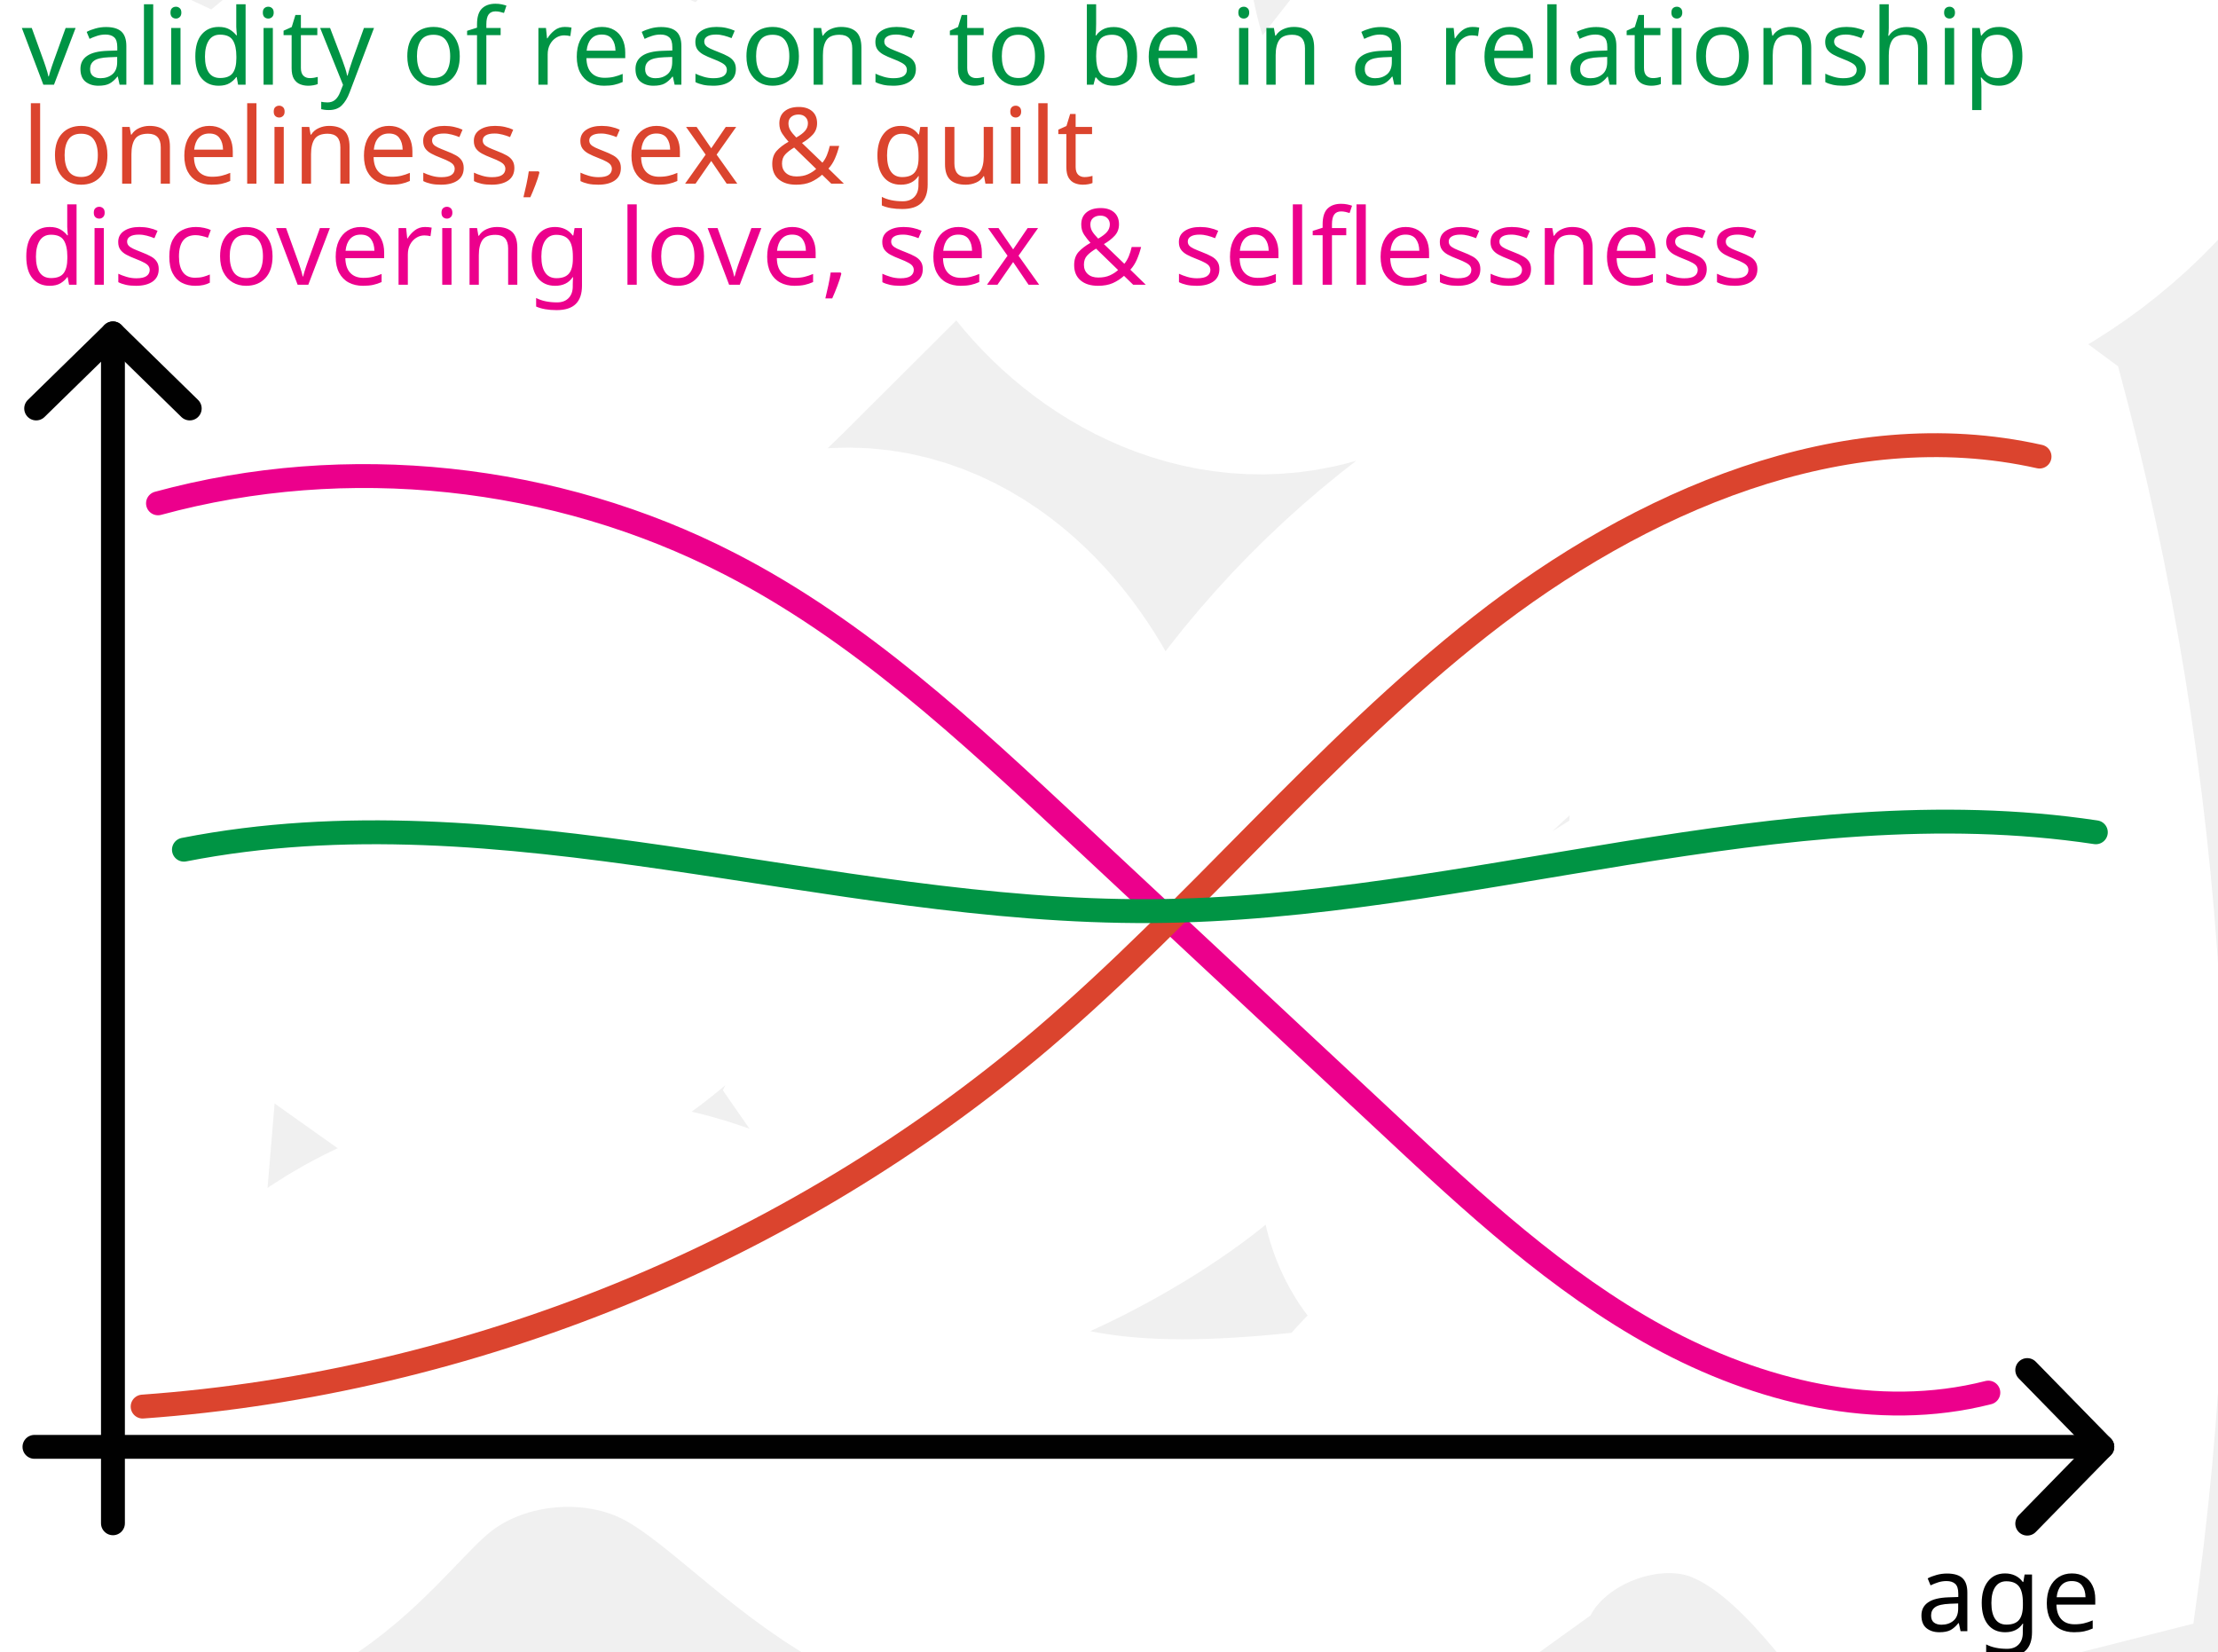
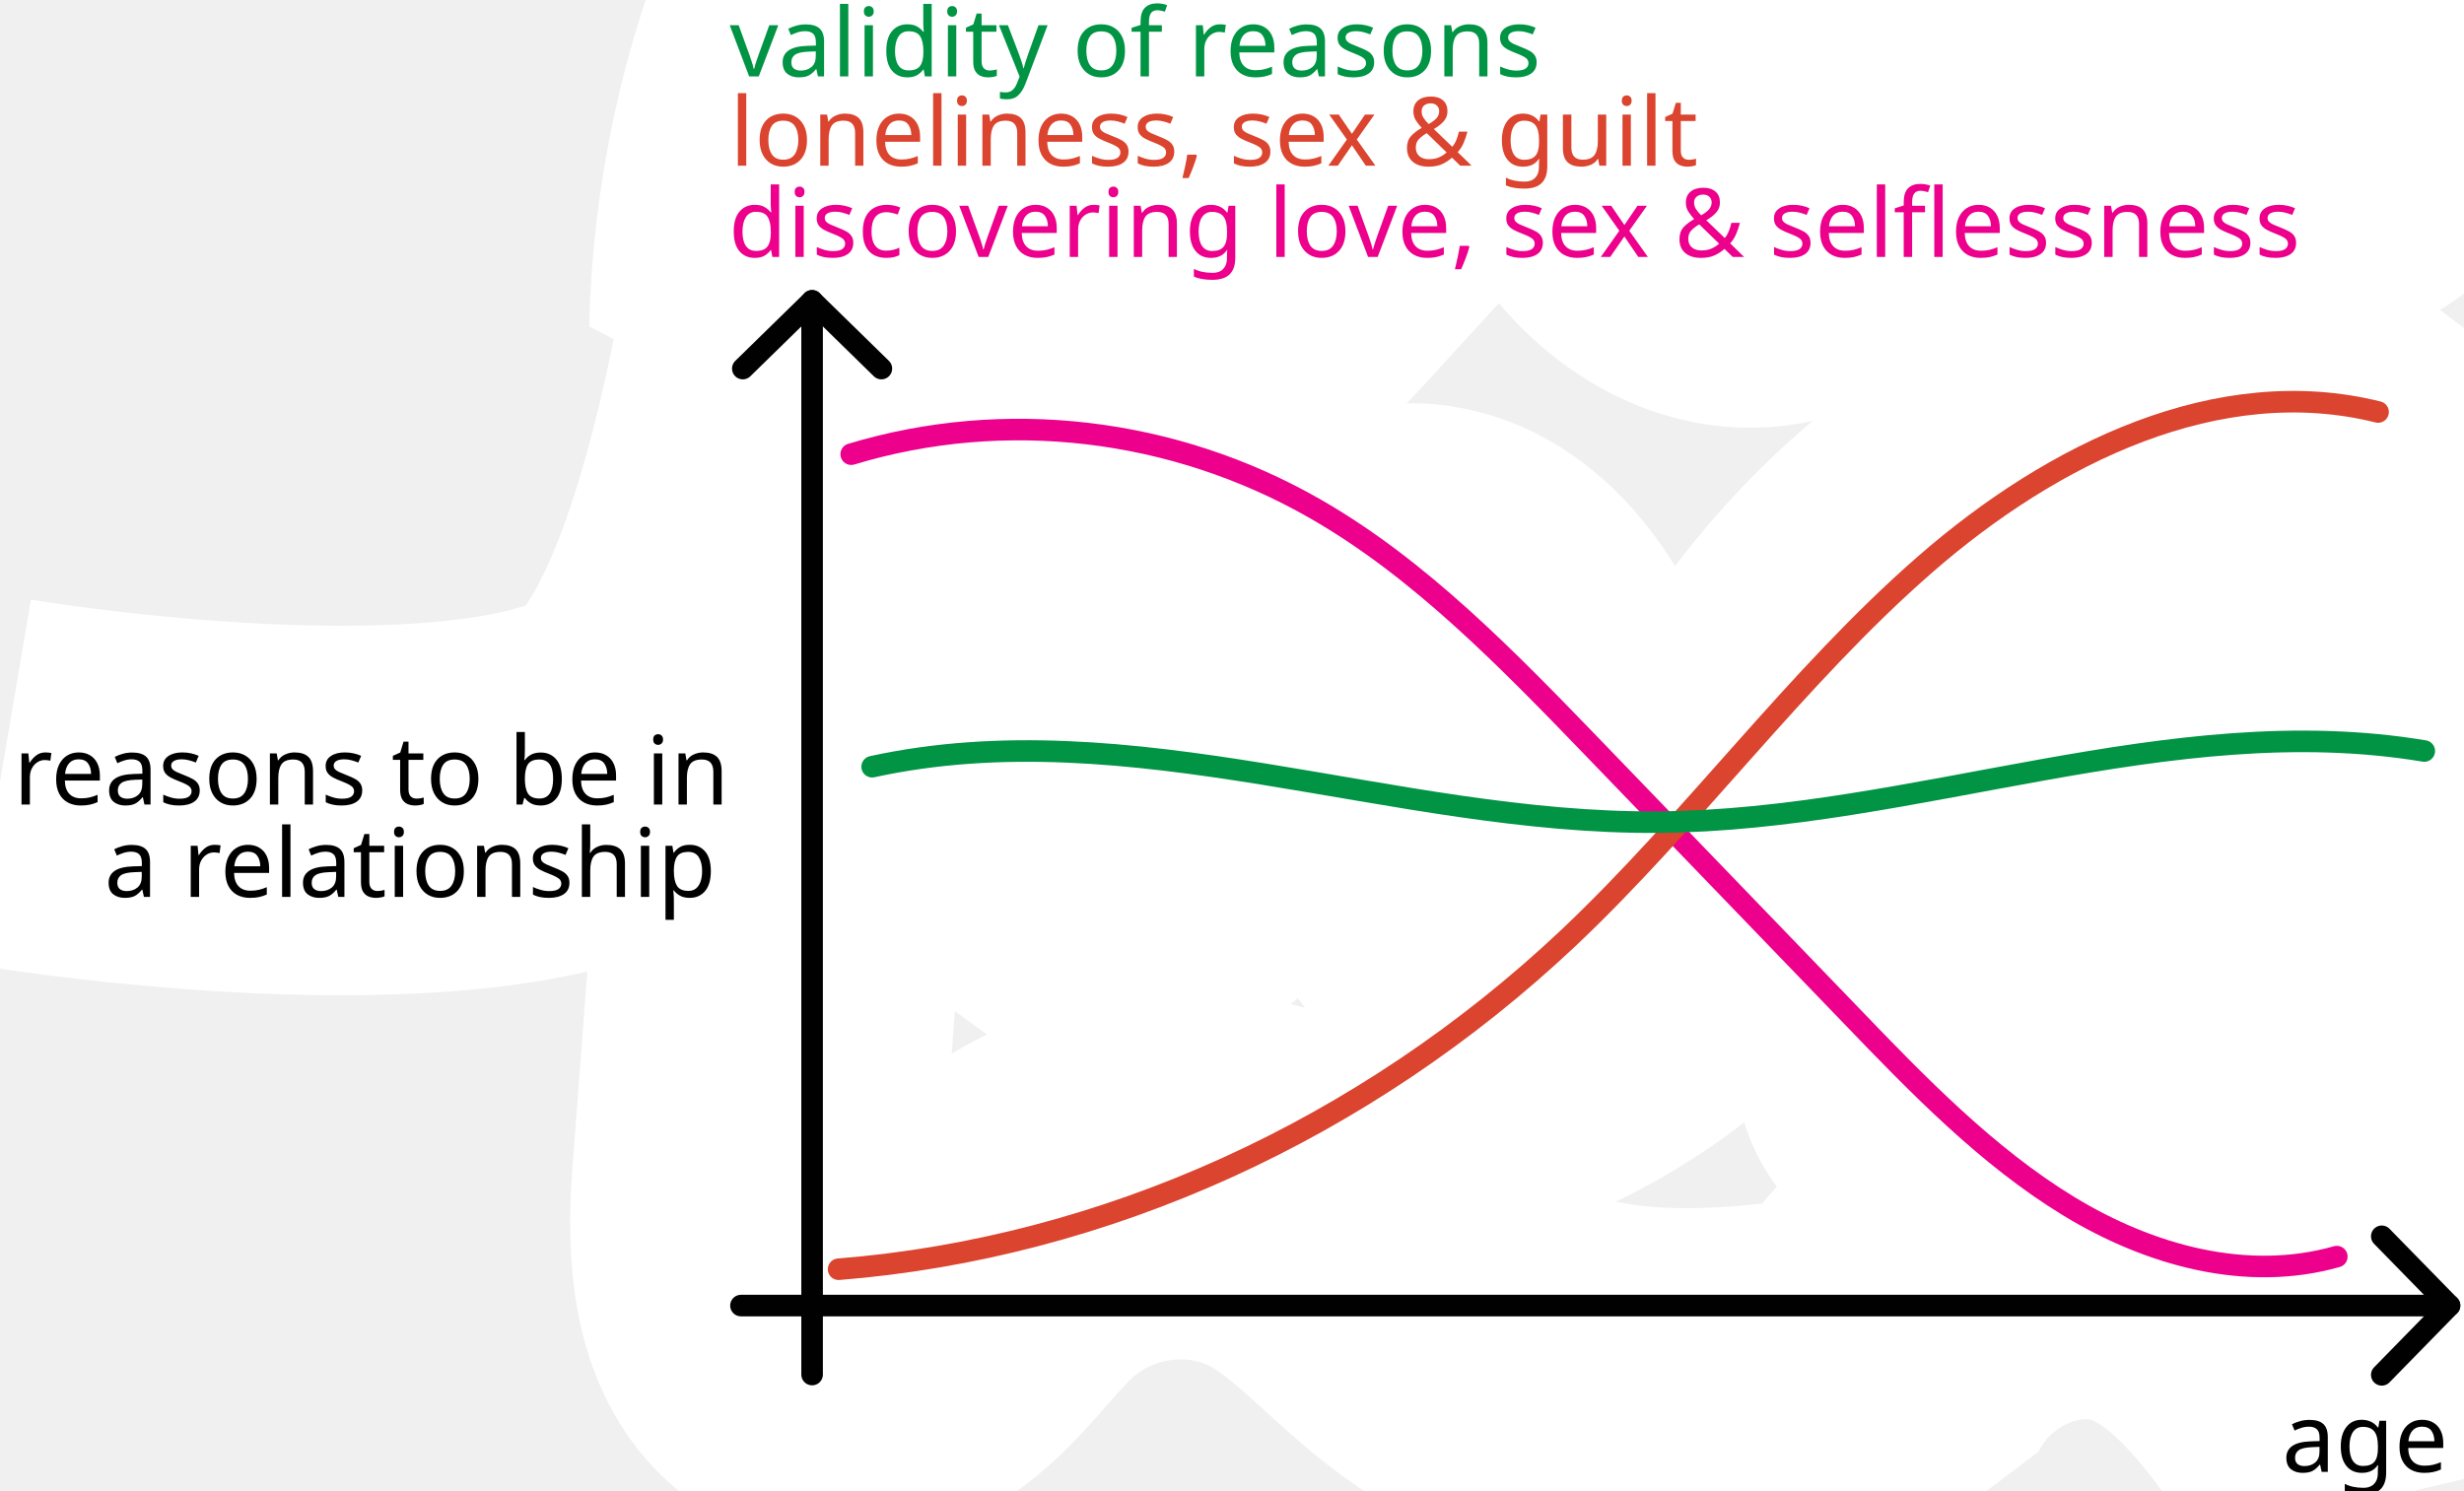
- <svg xmlns="http://www.w3.org/2000/svg" version="1.1" id="Layer_1" x="0px" y="0px" viewBox="0 0 650 484" enable-background="new 0 0 650 484" xml:space="preserve">
-   <path fill="none" stroke="#FFFFFF" stroke-width="120" stroke-linejoin="bevel" stroke-miterlimit="10" d="M47.6-3.9  c-16.2,34.8-25.2,73-26.2,111.4c45.9-30.6,89.1-65.1,129.2-103c0.6,35.4,1.2,70.8,1.9,106.1c20.8,3.1,39-12.9,53.9-27.8  c32.7-32.6,65.3-65.1,98-97.7c2.9,22.2,6.1,45.1,17.7,64.2s34,33.6,55.9,28.8c33.5-7.3,45.2-51.4,75.7-67.2  c14.9-7.7,32.5-7.7,49.3-7.5c40.2,0.5,80.4,1,120.6,1.6c-19,36.2-58.7,60.5-99.5,61.1c-12.3,0.2-25-1.6-36.6,2.5  c-11.6,4-21.6,16.7-17.2,28.2c3.2,8.3,12.2,12.6,20.6,15.5c23,7.9,47.5,11.6,71.9,10.7c30.2,111.7,37.2,229.7,20.6,344.2  c-17.9-24-37.1-49.1-64.8-60.5c-38.6-15.9-87.9,2.8-106.3,40.2c-49.3,6.6-103.1,12.3-145.6-13.6c-19.4-11.9-34.9-29.6-54.9-40.5  C177.9,374.4,133,379,103.9,404c-10.8,9.2-19.4,20.8-30.8,29.2c-11.4,8.5-27,13.4-39.7,7.2C14.5,431.1,13.5,405,15.2,384  c7.2-86,14.4-172.1,21.5-258.1c20-1.7,40.7-0.3,59.1,7.8c18.4,8.1,34.1,23.8,38.8,43.3c9.3,38.8-25.4,78.7-14.2,117  c26.9-1.4,52.7-15.9,68-38c8.4-12.2,13.7-26.4,21.6-38.9c7.9-12.5,19.8-24,34.5-25.7c22.8-2.7,41.6,18.5,50.1,39.8  c13,32.7-13.6,80.8-28,112.9c20.3-1.3,63.8-25.2,76.2-41.3c12.3-16.2,20.5-35.1,30.9-52.6c31.3-52.7,83.6-92.6,142.8-108.7  c6.5,52.6,5.6,106.1-2.8,158.5c-4,24.9-13.2,53.7-37.3,61.3c-15.2,4.8-32.1-1.1-44.5-11.1c-12.4-10,17.1-84,8.6-97.5" />
+ <svg xmlns="http://www.w3.org/2000/svg" version="1.1" id="Layer_1" x="0px" y="0px" viewBox="0 0 800.1 484" enable-background="new 0 0 800.1 484" xml:space="preserve">
+   <path fill="none" stroke="#FFFFFF" stroke-width="120" stroke-linejoin="bevel" stroke-miterlimit="10" d="M633.4,252.5  c7.7,13.5-19.1,87.5-7.8,97.5c11.3,10,26.7,15.9,40.5,11.1c21.9-7.6,30.3-36.3,34-61.3c7.6-52.4,8.5-105.9,2.5-158.5  c-53.9,16.1-101.6,56-130.1,108.7c-9.5,17.5-16.9,36.4-28.2,52.6c-11.2,16.2-50.9,40-69.4,41.3c13.1-32.1,37.4-80.2,25.5-112.9  c-7.8-21.3-24.9-42.5-45.7-39.8c-13.4,1.7-24.2,13.2-31.5,25.7c-7.2,12.5-12,26.7-19.7,38.9c-13.9,22.1-37.5,36.6-61.9,38  c-10.2-38.2,21.5-78.2,12.9-117c-4.3-19.5-18.6-35.2-35.4-43.3c-16.7-8.1-35.6-9.5-53.8-7.8c-6.5,86-13.1,172.1-19.6,258.1  c-1.6,21-0.7,47.2,16.5,56.5c11.6,6.2,25.8,1.3,36.2-7.2c10.4-8.5,18.2-20,28-29.2c26.6-25,67.5-29.6,98.2-11.2  c18.2,10.9,32.3,28.6,50,40.5c38.7,25.9,87.7,20.2,132.7,13.6c16.8-37.4,61.7-56.1,96.9-40.2c25.2,11.4,42.8,36.5,59.1,60.5  c15.1-114.5,8.7-232.5-18.8-344.2c-22.2,0.8-44.5-2.8-65.5-10.7c-7.7-2.9-15.9-7.2-18.8-15.5c-4-11.5,5.1-24.2,15.7-28.2  c10.6-4,22.2-2.3,33.4-2.5c37.2-0.6,73.4-25,90.7-61.1c-36.6-0.5-73.3-1-109.9-1.6c-15.3-0.2-31.3-0.3-44.9,7.5  c-27.8,15.8-38.4,59.9-69,67.2c-19.9,4.8-40.3-9.7-50.9-28.8c-10.6-19.1-13.5-42-16.2-64.2c-29.8,32.6-59.5,65.1-89.3,97.7  c-13.5,14.8-30.2,30.9-49.1,27.8c-0.6-35.4-1.1-70.8-1.7-106.1c-36.5,37.9-75.9,72.4-117.7,103c0.9-38.4,9.1-76.6,23.9-111.4  c0,0-15.3,226.7-76.3,254S0,253.9,0,253.9" />
  <g>
-     <line fill="none" stroke="#010101" stroke-width="7" stroke-linecap="round" stroke-linejoin="round" stroke-miterlimit="10" x1="616.1" y1="424" x2="10.1" y2="424" />
-     <line fill="none" stroke="#010101" stroke-width="7" stroke-linecap="round" stroke-linejoin="round" stroke-miterlimit="10" x1="33.1" y1="97.7" x2="33.1" y2="446.4" />
+     <line fill="none" stroke="#010101" stroke-width="7" stroke-linecap="round" stroke-linejoin="round" stroke-miterlimit="10" x1="795.4" y1="424" x2="240.6" y2="424" />
+     <line fill="none" stroke="#010101" stroke-width="7" stroke-linecap="round" stroke-linejoin="round" stroke-miterlimit="10" x1="263.7" y1="97.7" x2="263.7" y2="446.4" />
  </g>
  <g>
-     <polyline fill="none" stroke="#010101" stroke-width="7" stroke-linecap="round" stroke-linejoin="round" stroke-miterlimit="10" points="   594.1,401.5 616.1,424 594.1,446.5  " />
-     <text transform="matrix(1 0 0 1 561.6681 478.0167)" fill="#010101" font-family="'PermanentMarker'" font-size="31">age</text>
+     <polyline fill="none" stroke="#010101" stroke-width="7" stroke-linecap="round" stroke-linejoin="round" stroke-miterlimit="10" points="   773.4,401.5 795.4,424 773.4,446.5  " />
+     <text transform="matrix(1 0 0 1 740.9941 478.0167)" fill="#010101" font-family="'PermanentMarker'" font-size="31">age</text>
  </g>
  <g>
-     <polyline fill="none" stroke="#010101" stroke-width="7" stroke-linecap="round" stroke-linejoin="round" stroke-miterlimit="10" points="   10.6,119.7 33.1,97.7 55.6,119.7  " />
-     <g>
-       <text transform="matrix(1 0 0 1 6.0001 83.4422)" fill="#EC008C" font-family="'PermanentMarker'" font-size="31">discovering love, sex &amp; selflessness</text>
-     </g>
+     <polyline fill="none" stroke="#010101" stroke-width="7" stroke-linecap="round" stroke-linejoin="round" stroke-miterlimit="10" points="   241.2,119.7 263.7,97.7 286.2,119.7  " />
+     <text transform="matrix(1 0 0 1 4.3437 261.2825)">
+       <tspan x="0" y="0" font-family="'PermanentMarker'" font-size="31">reasons to be in</tspan>
+       <tspan x="29.5" y="30" font-family="'PermanentMarker'" font-size="31">a relationship</tspan>
+     </text>
  </g>
-   <path fill="none" stroke="#EC008C" stroke-width="7" stroke-linecap="round" stroke-linejoin="round" stroke-miterlimit="10" d="  M46.3,147.5c55.4-15.1,116.4-8.6,167.5,17.7c38,19.5,69.7,49.1,100.9,78.2c30.8,28.7,61.6,57.5,92.4,86.2  c24.5,22.9,49.4,46,78.8,62.1c29.4,16.1,64.3,24.7,96.8,16.4" />
-   <text transform="matrix(1 0 0 1 6.4029 53.8148)" fill="#DB442E" font-family="'PermanentMarker'" font-size="31">loneliness, sex &amp; guilt</text>
-   <path fill="none" stroke="#DB442E" stroke-width="7" stroke-linecap="round" stroke-linejoin="round" stroke-miterlimit="10" d="  M41.8,412.2c96.2-6.9,190-45.2,263.5-107.6c44.9-38.2,82.3-84.8,128.7-121.2s106.2-62.5,163.7-49.6" />
-   <text transform="matrix(1 0 0 1 6.4027 24.8133)" fill="#009444" font-family="'PermanentMarker'" font-size="31">validity of reasons to be in a relationship</text>
-   <path fill="none" stroke="#009444" stroke-width="7" stroke-linecap="round" stroke-linejoin="round" stroke-miterlimit="10" d="  M53.9,249c93.3-18.3,188.5,18.6,283.6,18c92.9-0.6,184.9-36.9,276.7-23.1" />
+   <g>
+     <text transform="matrix(1 0 0 1 236.5593 83.4422)" fill="#EC008C" font-family="'PermanentMarker'" font-size="31">discovering love, sex &amp; selflessness</text>
+   </g>
+   <path fill="none" stroke="#EC008C" stroke-width="7" stroke-linecap="round" stroke-linejoin="round" stroke-miterlimit="10" d="  M276.4,147.5c49.9-15.1,104.7-8.6,150.6,17.7c34.1,19.5,62.7,49.1,90.8,78.2c27.7,28.7,55.4,57.5,83.1,86.2  c22,22.9,44.4,46,70.8,62.1c26.4,16.1,57.9,24.7,87.1,16.4" />
+   <text transform="matrix(1 0 0 1 236.9621 53.8148)" fill="#DB442E" font-family="'PermanentMarker'" font-size="31">loneliness, sex &amp; guilt</text>
+   <path fill="none" stroke="#DB442E" stroke-width="7" stroke-linecap="round" stroke-linejoin="round" stroke-miterlimit="10" d="  M272.3,412.2c86.5-6.9,170.8-45.2,237-107.6c40.4-38.2,74-84.8,115.7-121.2s95.5-62.5,147.2-49.6" />
+   <text transform="matrix(1 0 0 1 236.9619 24.8133)" fill="#009444" font-family="'PermanentMarker'" font-size="31">validity of reasons</text>
+   <path fill="none" stroke="#009444" stroke-width="7" stroke-linecap="round" stroke-linejoin="round" stroke-miterlimit="10" d="  M283.2,249c83.9-18.3,169.5,18.6,255.1,18c83.5-0.6,166.3-36.9,248.9-23.1" />
</svg>
